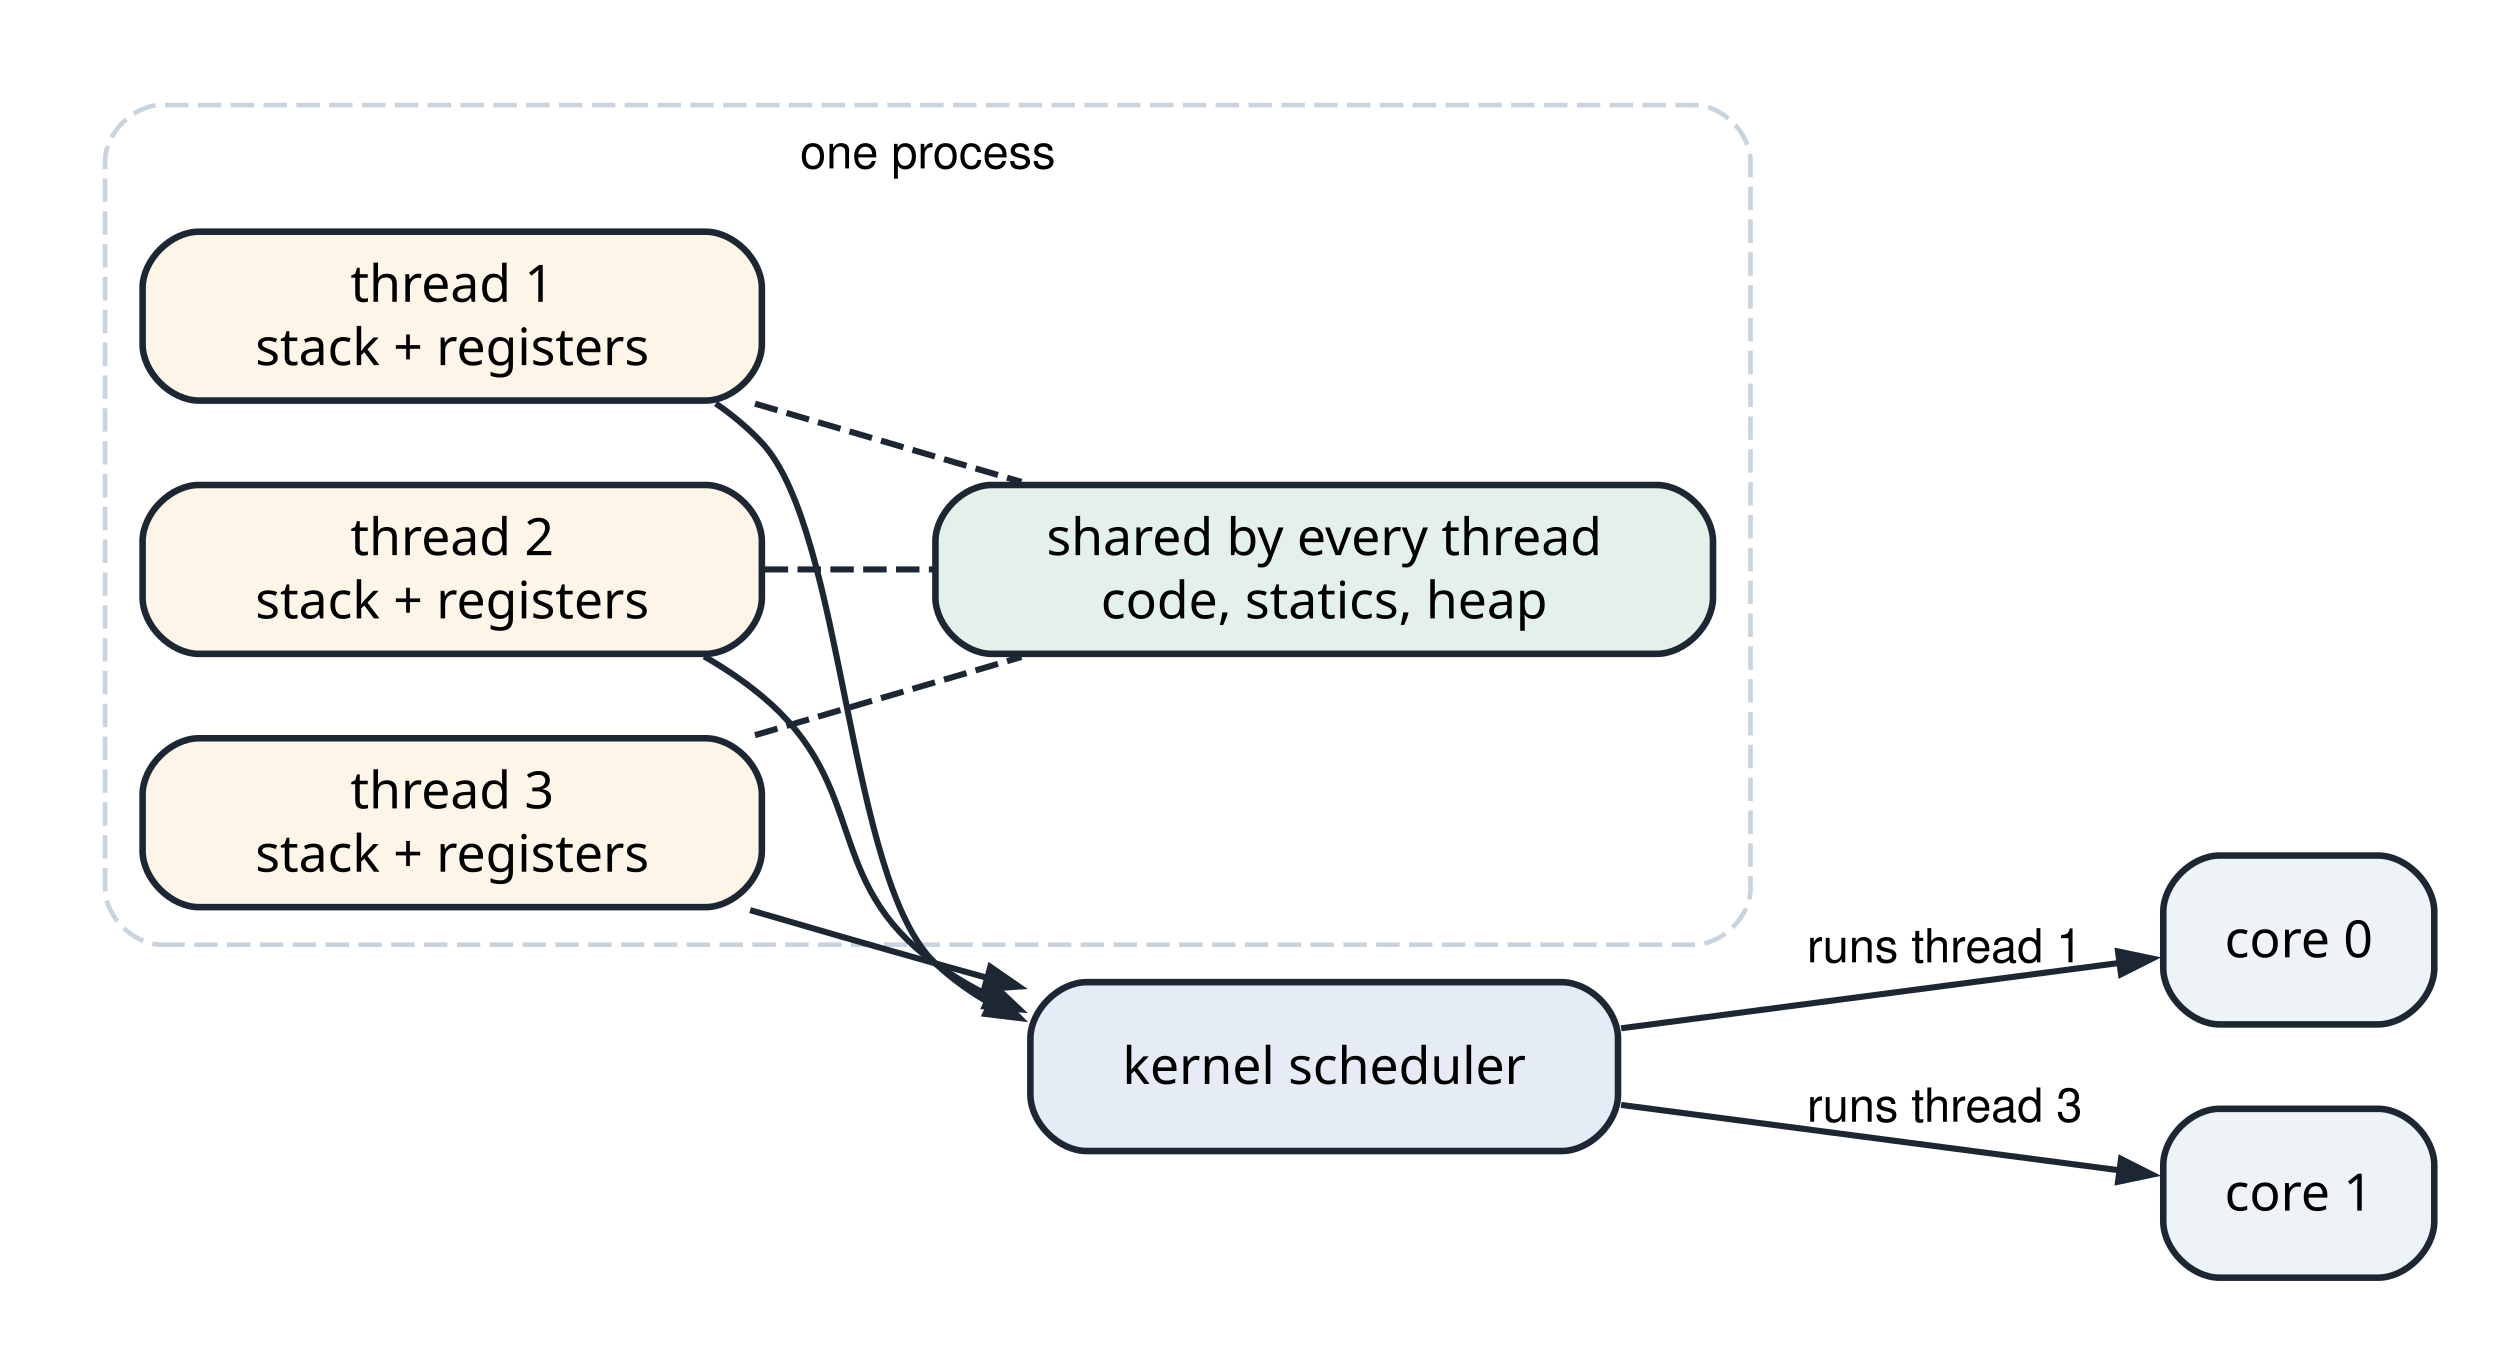
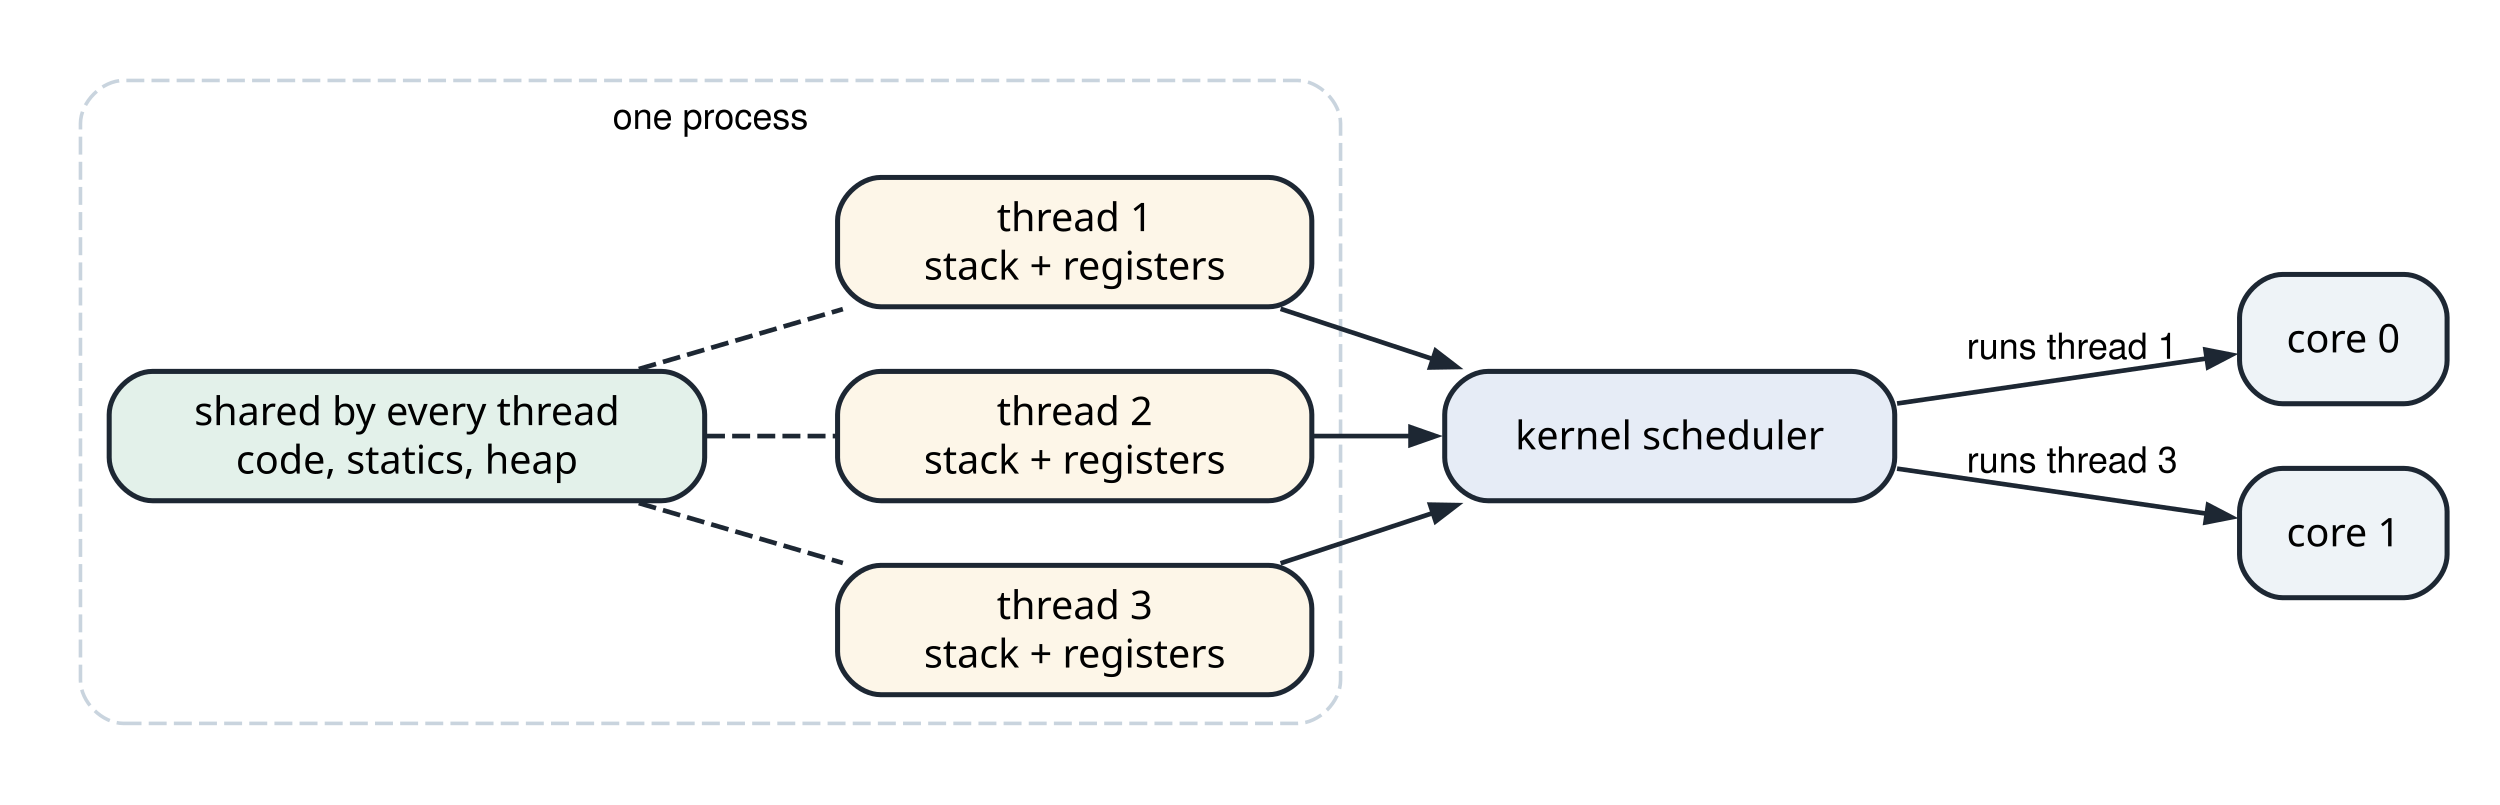
- <svg xmlns="http://www.w3.org/2000/svg" width="533pt" height="287pt" viewBox="0.00 0.00 533.00 287.00">
-   <g id="graph0" class="graph" transform="scale(1 1) rotate(0) translate(14.4 272.4)">
+ <svg xmlns="http://www.w3.org/2000/svg" width="696pt" height="224pt" viewBox="0.00 0.00 696.00 224.00">
+   <g id="graph0" class="graph" transform="scale(1 1) rotate(0) translate(14.4 209.4)">
    <g id="clust1" class="cluster">
-       <path fill="none" stroke="#c9d4de" stroke-dasharray="5,2" d="M20,-71C20,-71 346.81,-71 346.81,-71 352.81,-71 358.81,-77 358.81,-83 358.81,-83 358.81,-238 358.81,-238 358.81,-244 352.81,-250 346.81,-250 346.81,-250 20,-250 20,-250 14,-250 8,-244 8,-238 8,-238 8,-83 8,-83 8,-77 14,-71 20,-71" />
-       <text xml:space="preserve" text-anchor="middle" x="183.41" y="-236.5" font-family="Helvetica,sans-Serif" font-size="10.00">one process</text>
+       <path fill="none" stroke="#c9d4de" stroke-dasharray="5,2" d="M20,-8C20,-8 346.81,-8 346.81,-8 352.81,-8 358.81,-14 358.81,-20 358.81,-20 358.81,-175 358.81,-175 358.81,-181 352.81,-187 346.81,-187 346.81,-187 20,-187 20,-187 14,-187 8,-181 8,-175 8,-175 8,-20 8,-20 8,-14 14,-8 20,-8" />
+       <text xml:space="preserve" text-anchor="middle" x="183.4" y="-173.5" font-family="Helvetica,sans-Serif" font-size="10.00">one process</text>
    </g>
    <g id="node1" class="node">
-       <path fill="#e3f1ea" stroke="#1d2733" stroke-width="1.4" d="M338.81,-169C338.81,-169 197.03,-169 197.03,-169 191.03,-169 185.03,-163 185.03,-157 185.03,-157 185.03,-145 185.03,-145 185.03,-139 191.03,-133 197.03,-133 197.03,-133 338.81,-133 338.81,-133 344.81,-133 350.81,-139 350.81,-145 350.81,-145 350.81,-157 350.81,-157 350.81,-163 344.81,-169 338.81,-169" />
-       <text xml:space="preserve" text-anchor="middle" x="267.92" y="-154.05" font-family="Menlo" font-size="11.00">shared by every thread</text>
-       <text xml:space="preserve" text-anchor="middle" x="267.92" y="-140.55" font-family="Menlo" font-size="11.00">code, statics, heap</text>
+       <path fill="#e3f1ea" stroke="#1d2733" stroke-width="1.4" d="M169.78,-106C169.78,-106 28,-106 28,-106 22,-106 16,-100 16,-94 16,-94 16,-82 16,-82 16,-76 22,-70 28,-70 28,-70 169.78,-70 169.78,-70 175.78,-70 181.78,-76 181.78,-82 181.78,-82 181.78,-94 181.78,-94 181.78,-100 175.78,-106 169.78,-106" />
+       <text xml:space="preserve" text-anchor="middle" x="98.89" y="-91.05" font-family="Menlo" font-size="11.00">shared by every thread</text>
+       <text xml:space="preserve" text-anchor="middle" x="98.89" y="-77.55" font-family="Menlo" font-size="11.00">code, statics, heap</text>
    </g>
    <g id="node2" class="node">
-       <path fill="#fdf6e8" stroke="#1d2733" stroke-width="1.4" d="M136.03,-223C136.03,-223 28,-223 28,-223 22,-223 16,-217 16,-211 16,-211 16,-199 16,-199 16,-193 22,-187 28,-187 28,-187 136.03,-187 136.03,-187 142.03,-187 148.03,-193 148.03,-199 148.03,-199 148.03,-211 148.03,-211 148.03,-217 142.03,-223 136.03,-223" />
-       <text xml:space="preserve" text-anchor="middle" x="82.01" y="-208.05" font-family="Menlo" font-size="11.00">thread 1</text>
-       <text xml:space="preserve" text-anchor="middle" x="82.01" y="-194.55" font-family="Menlo" font-size="11.00">stack + registers</text>
+       <path fill="#fdf6e8" stroke="#1d2733" stroke-width="1.4" d="M338.81,-160C338.81,-160 230.78,-160 230.78,-160 224.78,-160 218.78,-154 218.78,-148 218.78,-148 218.78,-136 218.78,-136 218.78,-130 224.78,-124 230.78,-124 230.78,-124 338.81,-124 338.81,-124 344.81,-124 350.81,-130 350.81,-136 350.81,-136 350.81,-148 350.81,-148 350.81,-154 344.81,-160 338.81,-160" />
+       <text xml:space="preserve" text-anchor="middle" x="284.8" y="-145.05" font-family="Menlo" font-size="11.00">thread 1</text>
+       <text xml:space="preserve" text-anchor="middle" x="284.8" y="-131.55" font-family="Menlo" font-size="11.00">stack + registers</text>
    </g>
    <g id="edge1" class="edge">
-       <path fill="none" stroke="#1d2733" stroke-width="1.3" stroke-dasharray="5,2" d="M146.56,-186.34C164.94,-180.94 184.99,-175.06 203.37,-169.66" />
+       <path fill="none" stroke="#1d2733" stroke-width="1.3" stroke-dasharray="5,2" d="M163.44,-106.66C181.81,-112.06 201.87,-117.94 220.25,-123.34" />
+     </g>
+     <g id="node3" class="node">
+       <path fill="#fdf6e8" stroke="#1d2733" stroke-width="1.4" d="M338.81,-106C338.81,-106 230.78,-106 230.78,-106 224.78,-106 218.78,-100 218.78,-94 218.78,-94 218.78,-82 218.78,-82 218.78,-76 224.78,-70 230.78,-70 230.78,-70 338.81,-70 338.81,-70 344.81,-70 350.81,-76 350.81,-82 350.81,-82 350.81,-94 350.81,-94 350.81,-100 344.81,-106 338.81,-106" />
+       <text xml:space="preserve" text-anchor="middle" x="284.8" y="-91.05" font-family="Menlo" font-size="11.00">thread 2</text>
+       <text xml:space="preserve" text-anchor="middle" x="284.8" y="-77.55" font-family="Menlo" font-size="11.00">stack + registers</text>
+     </g>
+     <g id="edge2" class="edge">
+       <path fill="none" stroke="#1d2733" stroke-width="1.3" stroke-dasharray="5,2" d="M182.43,-88C194.46,-88 206.71,-88 218.34,-88" />
+     </g>
+     <g id="node4" class="node">
+       <path fill="#fdf6e8" stroke="#1d2733" stroke-width="1.4" d="M338.81,-52C338.81,-52 230.78,-52 230.78,-52 224.78,-52 218.78,-46 218.78,-40 218.78,-40 218.78,-28 218.78,-28 218.78,-22 224.78,-16 230.78,-16 230.78,-16 338.81,-16 338.81,-16 344.81,-16 350.81,-22 350.81,-28 350.81,-28 350.81,-40 350.81,-40 350.81,-46 344.81,-52 338.81,-52" />
+       <text xml:space="preserve" text-anchor="middle" x="284.8" y="-37.05" font-family="Menlo" font-size="11.00">thread 3</text>
+       <text xml:space="preserve" text-anchor="middle" x="284.8" y="-23.55" font-family="Menlo" font-size="11.00">stack + registers</text>
+     </g>
+     <g id="edge3" class="edge">
+       <path fill="none" stroke="#1d2733" stroke-width="1.3" stroke-dasharray="5,2" d="M163.44,-69.34C181.81,-63.94 201.87,-58.06 220.25,-52.66" />
    </g>
    <g id="node5" class="node">
-       <path fill="#e6ecf6" stroke="#1d2733" stroke-width="1.4" d="M318.56,-63C318.56,-63 217.28,-63 217.28,-63 211.28,-63 205.28,-57 205.28,-51 205.28,-51 205.28,-39 205.28,-39 205.28,-33 211.28,-27 217.28,-27 217.28,-27 318.56,-27 318.56,-27 324.56,-27 330.56,-33 330.56,-39 330.56,-39 330.56,-51 330.56,-51 330.56,-57 324.56,-63 318.56,-63" />
-       <text xml:space="preserve" text-anchor="middle" x="267.92" y="-41.3" font-family="Menlo" font-size="11.00">kernel scheduler</text>
+       <path fill="#e6ecf6" stroke="#1d2733" stroke-width="1.4" d="M501.09,-106C501.09,-106 399.81,-106 399.81,-106 393.81,-106 387.81,-100 387.81,-94 387.81,-94 387.81,-82 387.81,-82 387.81,-76 393.81,-70 399.81,-70 399.81,-70 501.09,-70 501.09,-70 507.09,-70 513.09,-76 513.09,-82 513.09,-82 513.09,-94 513.09,-94 513.09,-100 507.09,-106 501.09,-106" />
+       <text xml:space="preserve" text-anchor="middle" x="450.45" y="-84.3" font-family="Menlo" font-size="11.00">kernel scheduler</text>
    </g>
    <g id="edge4" class="edge">
-       <path fill="none" stroke="#1d2733" stroke-width="1.3" d="M138.2,-186.38C141.78,-183.91 145.12,-181.13 148.03,-178 165.74,-158.97 166.11,-84.83 185.03,-67 188.58,-63.66 192.58,-60.81 196.86,-58.39" />
-       <polygon fill="#1d2733" stroke="#1d2733" stroke-width="1.3" points="197.85,-60.63 203.05,-55.34 195.69,-56.23 197.85,-60.63" />
-     </g>
-     <g id="node3" class="node">
-       <path fill="#fdf6e8" stroke="#1d2733" stroke-width="1.4" d="M136.03,-169C136.03,-169 28,-169 28,-169 22,-169 16,-163 16,-157 16,-157 16,-145 16,-145 16,-139 22,-133 28,-133 28,-133 136.03,-133 136.03,-133 142.03,-133 148.03,-139 148.03,-145 148.03,-145 148.03,-157 148.03,-157 148.03,-163 142.03,-169 136.03,-169" />
-       <text xml:space="preserve" text-anchor="middle" x="82.01" y="-154.05" font-family="Menlo" font-size="11.00">thread 2</text>
-       <text xml:space="preserve" text-anchor="middle" x="82.01" y="-140.55" font-family="Menlo" font-size="11.00">stack + registers</text>
-     </g>
-     <g id="edge2" class="edge">
-       <path fill="none" stroke="#1d2733" stroke-width="1.3" stroke-dasharray="5,2" d="M148.63,-151C160.29,-151 172.56,-151 184.61,-151" />
+       <path fill="none" stroke="#1d2733" stroke-width="1.3" d="M342.12,-123.42C355.87,-118.88 370.7,-113.98 384.81,-109.33" />
+       <polygon fill="#1d2733" stroke="#1d2733" stroke-width="1.3" points="385.28,-111.75 391.16,-107.23 383.74,-107.1 385.28,-111.75" />
    </g>
    <g id="edge5" class="edge">
-       <path fill="none" stroke="#1d2733" stroke-width="1.3" d="M135.74,-132.45C140.1,-129.94 144.27,-127.13 148.03,-124 171.24,-104.67 160.6,-84.76 185.03,-67 188.66,-64.36 192.58,-62.04 196.68,-60" />
-       <polygon fill="#1d2733" stroke="#1d2733" stroke-width="1.3" points="197.55,-62.29 202.95,-57.2 195.56,-57.82 197.55,-62.29" />
-     </g>
-     <g id="node4" class="node">
-       <path fill="#fdf6e8" stroke="#1d2733" stroke-width="1.4" d="M136.03,-115C136.03,-115 28,-115 28,-115 22,-115 16,-109 16,-103 16,-103 16,-91 16,-91 16,-85 22,-79 28,-79 28,-79 136.03,-79 136.03,-79 142.03,-79 148.03,-85 148.03,-91 148.03,-91 148.03,-103 148.03,-103 148.03,-109 142.03,-115 136.03,-115" />
-       <text xml:space="preserve" text-anchor="middle" x="82.01" y="-100.05" font-family="Menlo" font-size="11.00">thread 3</text>
-       <text xml:space="preserve" text-anchor="middle" x="82.01" y="-86.55" font-family="Menlo" font-size="11.00">stack + registers</text>
-     </g>
-     <g id="edge3" class="edge">
-       <path fill="none" stroke="#1d2733" stroke-width="1.3" stroke-dasharray="5,2" d="M146.56,-115.66C164.94,-121.06 184.99,-126.94 203.37,-132.34" />
+       <path fill="none" stroke="#1d2733" stroke-width="1.3" d="M351.42,-88C360.29,-88 369.42,-88 378.38,-88" />
+       <polygon fill="#1d2733" stroke="#1d2733" stroke-width="1.3" points="378.3,-90.45 385.3,-88 378.3,-85.55 378.3,-90.45" />
    </g>
    <g id="edge6" class="edge">
-       <path fill="none" stroke="#1d2733" stroke-width="1.3" d="M145.53,-78.36C158.57,-74.55 172.23,-70.6 185.03,-67 188.72,-65.96 192.5,-64.91 196.32,-63.85" />
-       <polygon fill="#1d2733" stroke="#1d2733" stroke-width="1.3" points="196.73,-66.28 202.83,-62.06 195.43,-61.56 196.73,-66.28" />
+       <path fill="none" stroke="#1d2733" stroke-width="1.3" d="M342.12,-52.58C355.87,-57.12 370.7,-62.02 384.81,-66.67" />
+       <polygon fill="#1d2733" stroke="#1d2733" stroke-width="1.3" points="383.74,-68.9 391.16,-68.77 385.28,-64.25 383.74,-68.9" />
    </g>
    <g id="node6" class="node">
-       <path fill="#eef3f7" stroke="#1d2733" stroke-width="1.4" d="M492.59,-90C492.59,-90 458.81,-90 458.81,-90 452.81,-90 446.81,-84 446.81,-78 446.81,-78 446.81,-66 446.81,-66 446.81,-60 452.81,-54 458.81,-54 458.81,-54 492.59,-54 492.59,-54 498.59,-54 504.59,-60 504.59,-66 504.59,-66 504.59,-78 504.59,-78 504.59,-84 498.59,-90 492.59,-90" />
-       <text xml:space="preserve" text-anchor="middle" x="475.7" y="-68.3" font-family="Menlo" font-size="11.00">core 0</text>
+       <path fill="#eef3f7" stroke="#1d2733" stroke-width="1.4" d="M654.87,-133C654.87,-133 621.09,-133 621.09,-133 615.09,-133 609.09,-127 609.09,-121 609.09,-121 609.09,-109 609.09,-109 609.09,-103 615.09,-97 621.09,-97 621.09,-97 654.87,-97 654.87,-97 660.87,-97 666.87,-103 666.87,-109 666.87,-109 666.87,-121 666.87,-121 666.87,-127 660.87,-133 654.87,-133" />
+       <text xml:space="preserve" text-anchor="middle" x="637.98" y="-111.3" font-family="Menlo" font-size="11.00">core 0</text>
    </g>
    <g id="edge7" class="edge">
-       <path fill="none" stroke="#1d2733" stroke-width="1.3" d="M331.22,-53.17C365.95,-57.73 408.04,-63.25 437.62,-67.13" />
-       <polygon fill="#1d2733" stroke="#1d2733" stroke-width="1.3" points="437.16,-69.55 444.42,-68.03 437.8,-64.69 437.16,-69.55" />
-       <text xml:space="preserve" text-anchor="middle" x="398.81" y="-67.23" font-family="Helvetica,sans-Serif" font-size="10.00"> runs thread 1</text>
+       <path fill="none" stroke="#1d2733" stroke-width="1.3" d="M513.74,-97.07C542.43,-101.24 575.5,-106.05 600.15,-109.64" />
+       <polygon fill="#1d2733" stroke="#1d2733" stroke-width="1.3" points="599.6,-112.04 606.88,-110.62 600.31,-107.19 599.6,-112.04" />
+       <text xml:space="preserve" text-anchor="middle" x="561.09" y="-109.51" font-family="Helvetica,sans-Serif" font-size="10.00"> runs thread 1</text>
    </g>
    <g id="node7" class="node">
-       <path fill="#eef3f7" stroke="#1d2733" stroke-width="1.4" d="M492.59,-36C492.59,-36 458.81,-36 458.81,-36 452.81,-36 446.81,-30 446.81,-24 446.81,-24 446.81,-12 446.81,-12 446.81,-6 452.81,0 458.81,0 458.81,0 492.59,0 492.59,0 498.59,0 504.59,-6 504.59,-12 504.59,-12 504.59,-24 504.59,-24 504.59,-30 498.59,-36 492.59,-36" />
-       <text xml:space="preserve" text-anchor="middle" x="475.7" y="-14.3" font-family="Menlo" font-size="11.00">core 1</text>
+       <path fill="#eef3f7" stroke="#1d2733" stroke-width="1.4" d="M654.87,-79C654.87,-79 621.09,-79 621.09,-79 615.09,-79 609.09,-73 609.09,-67 609.09,-67 609.09,-55 609.09,-55 609.09,-49 615.09,-43 621.09,-43 621.09,-43 654.87,-43 654.87,-43 660.87,-43 666.87,-49 666.87,-55 666.87,-55 666.87,-67 666.87,-67 666.87,-73 660.87,-79 654.87,-79" />
+       <text xml:space="preserve" text-anchor="middle" x="637.98" y="-57.3" font-family="Menlo" font-size="11.00">core 1</text>
    </g>
    <g id="edge8" class="edge">
-       <path fill="none" stroke="#1d2733" stroke-width="1.3" d="M331.22,-36.83C365.95,-32.27 408.04,-26.75 437.62,-22.87" />
-       <polygon fill="#1d2733" stroke="#1d2733" stroke-width="1.3" points="437.8,-25.31 444.42,-21.97 437.16,-20.45 437.8,-25.31" />
-       <text xml:space="preserve" text-anchor="middle" x="398.81" y="-33.25" font-family="Helvetica,sans-Serif" font-size="10.00"> runs thread 3</text>
+       <path fill="none" stroke="#1d2733" stroke-width="1.3" d="M513.74,-78.93C542.43,-74.76 575.5,-69.95 600.15,-66.36" />
+       <polygon fill="#1d2733" stroke="#1d2733" stroke-width="1.3" points="600.31,-68.81 606.88,-65.38 599.6,-63.96 600.31,-68.81" />
+       <text xml:space="preserve" text-anchor="middle" x="561.09" y="-77.87" font-family="Helvetica,sans-Serif" font-size="10.00"> runs thread 3</text>
    </g>
  </g>
</svg>
